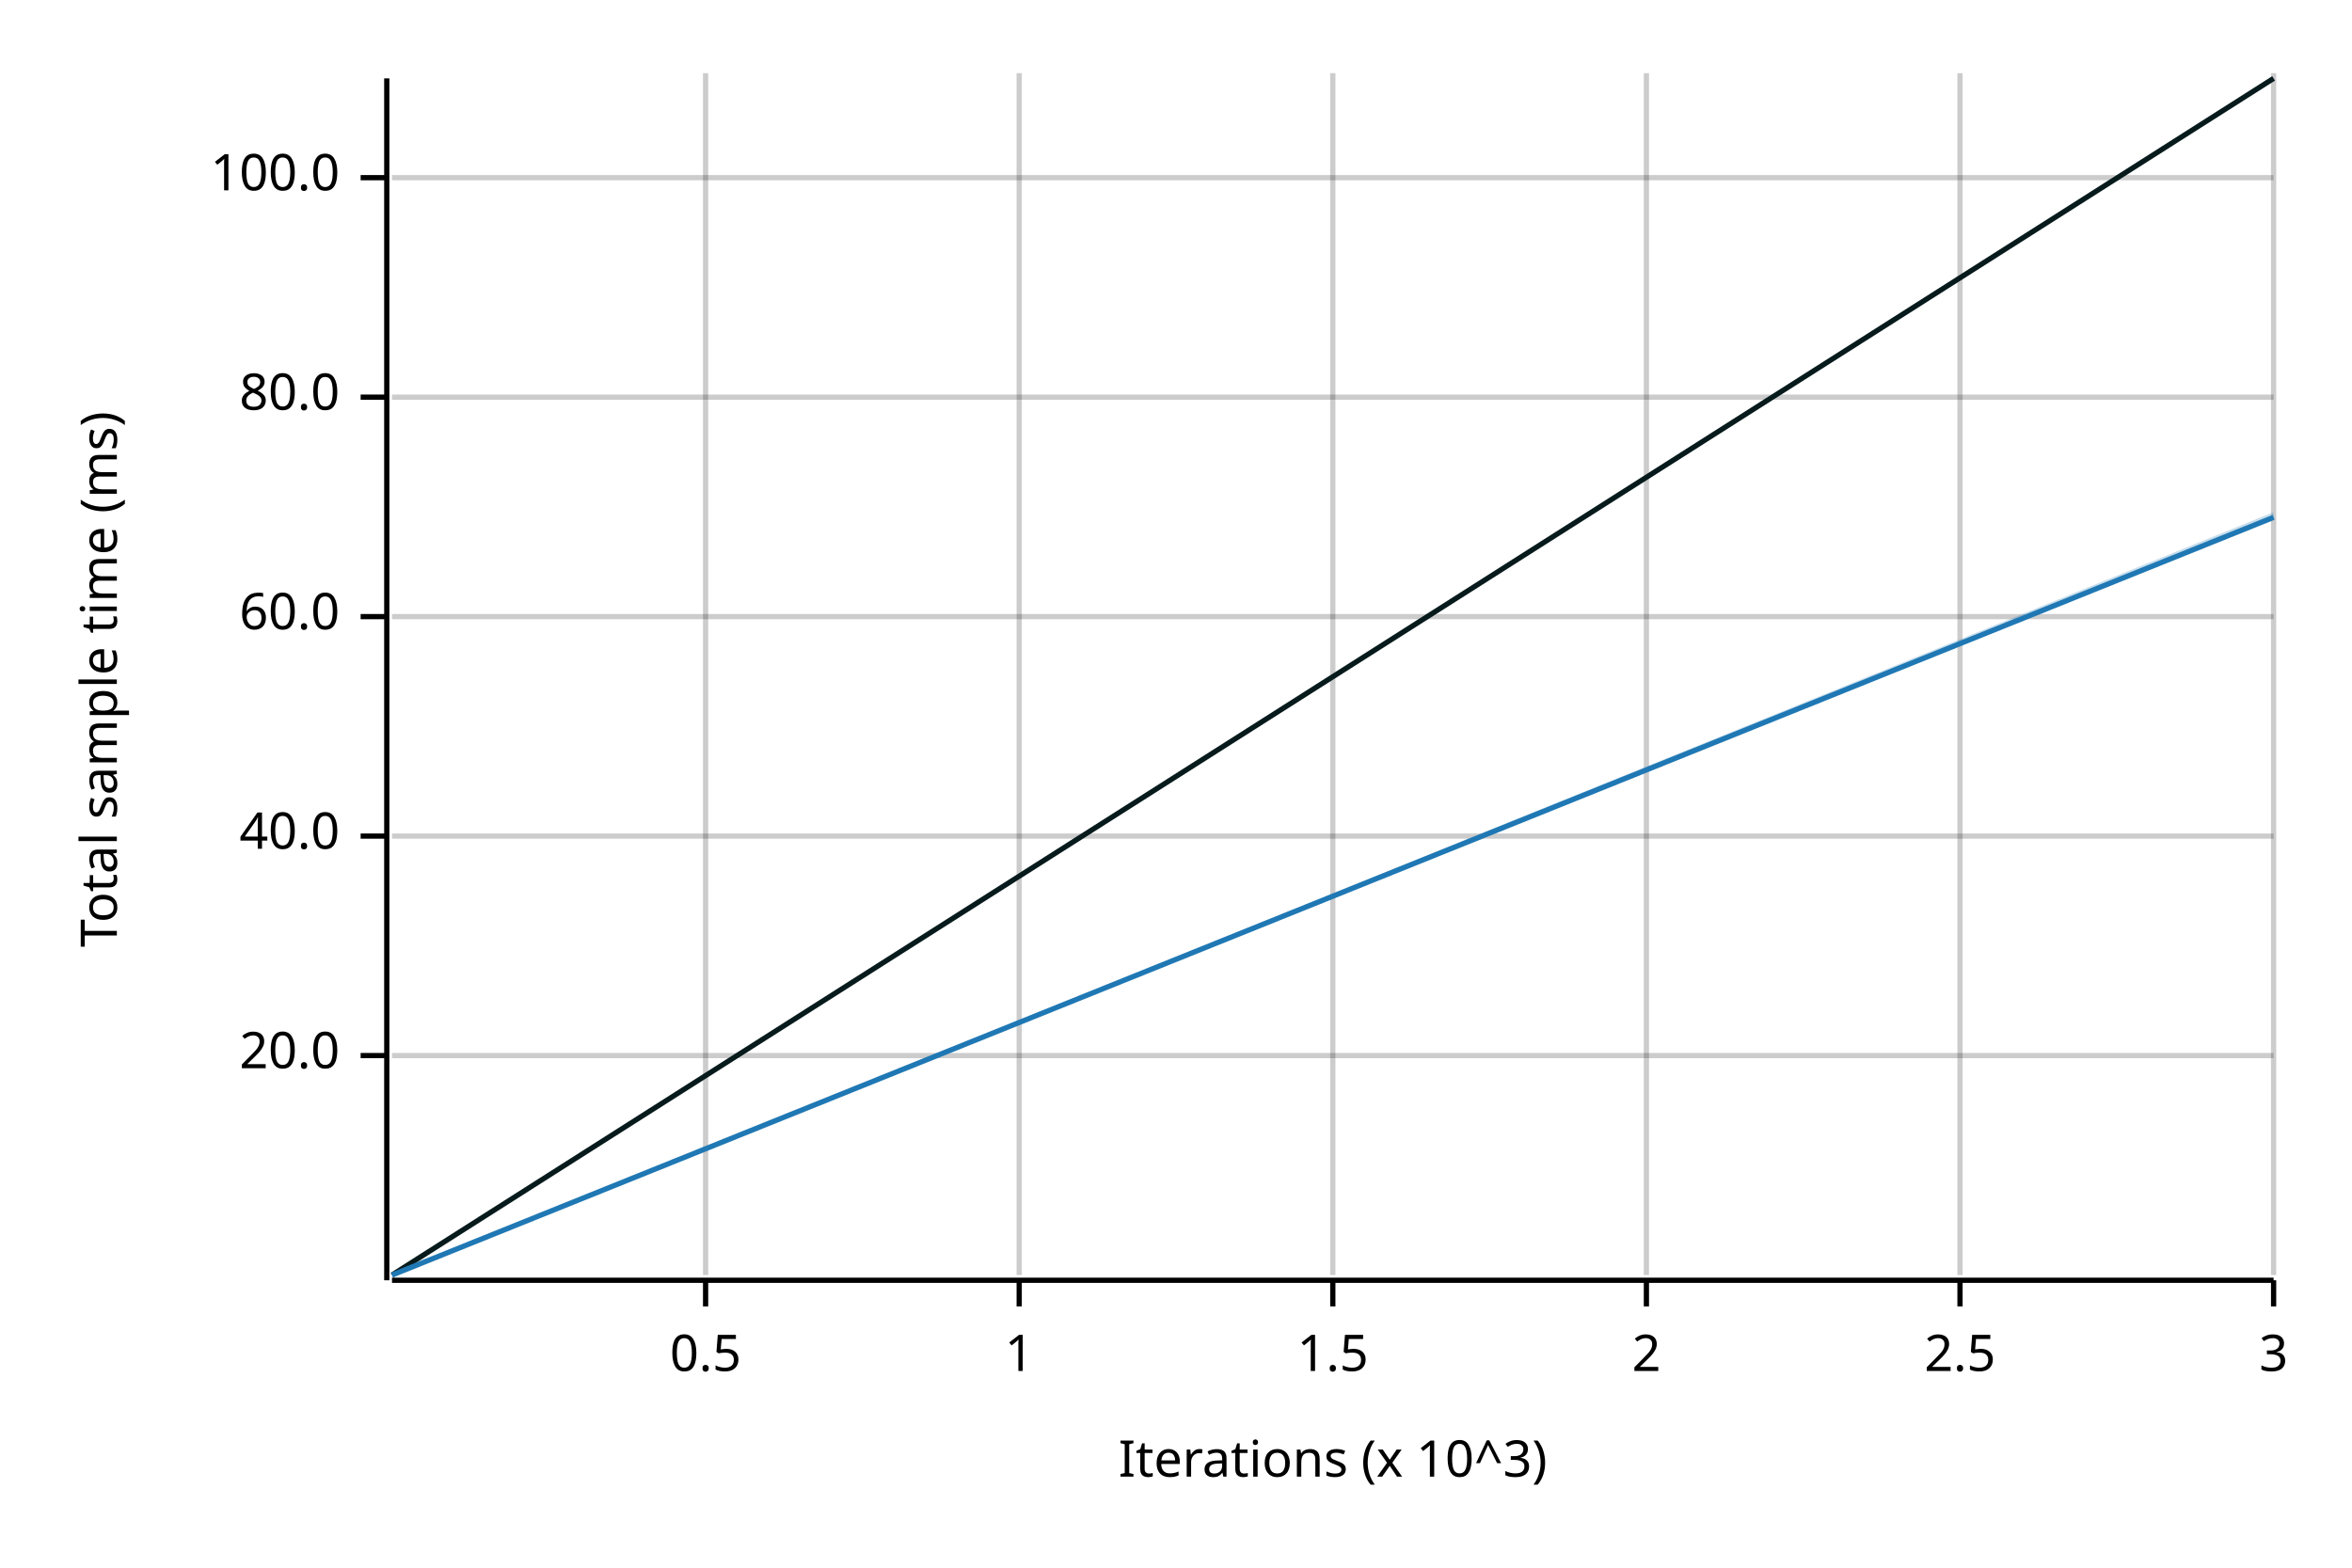
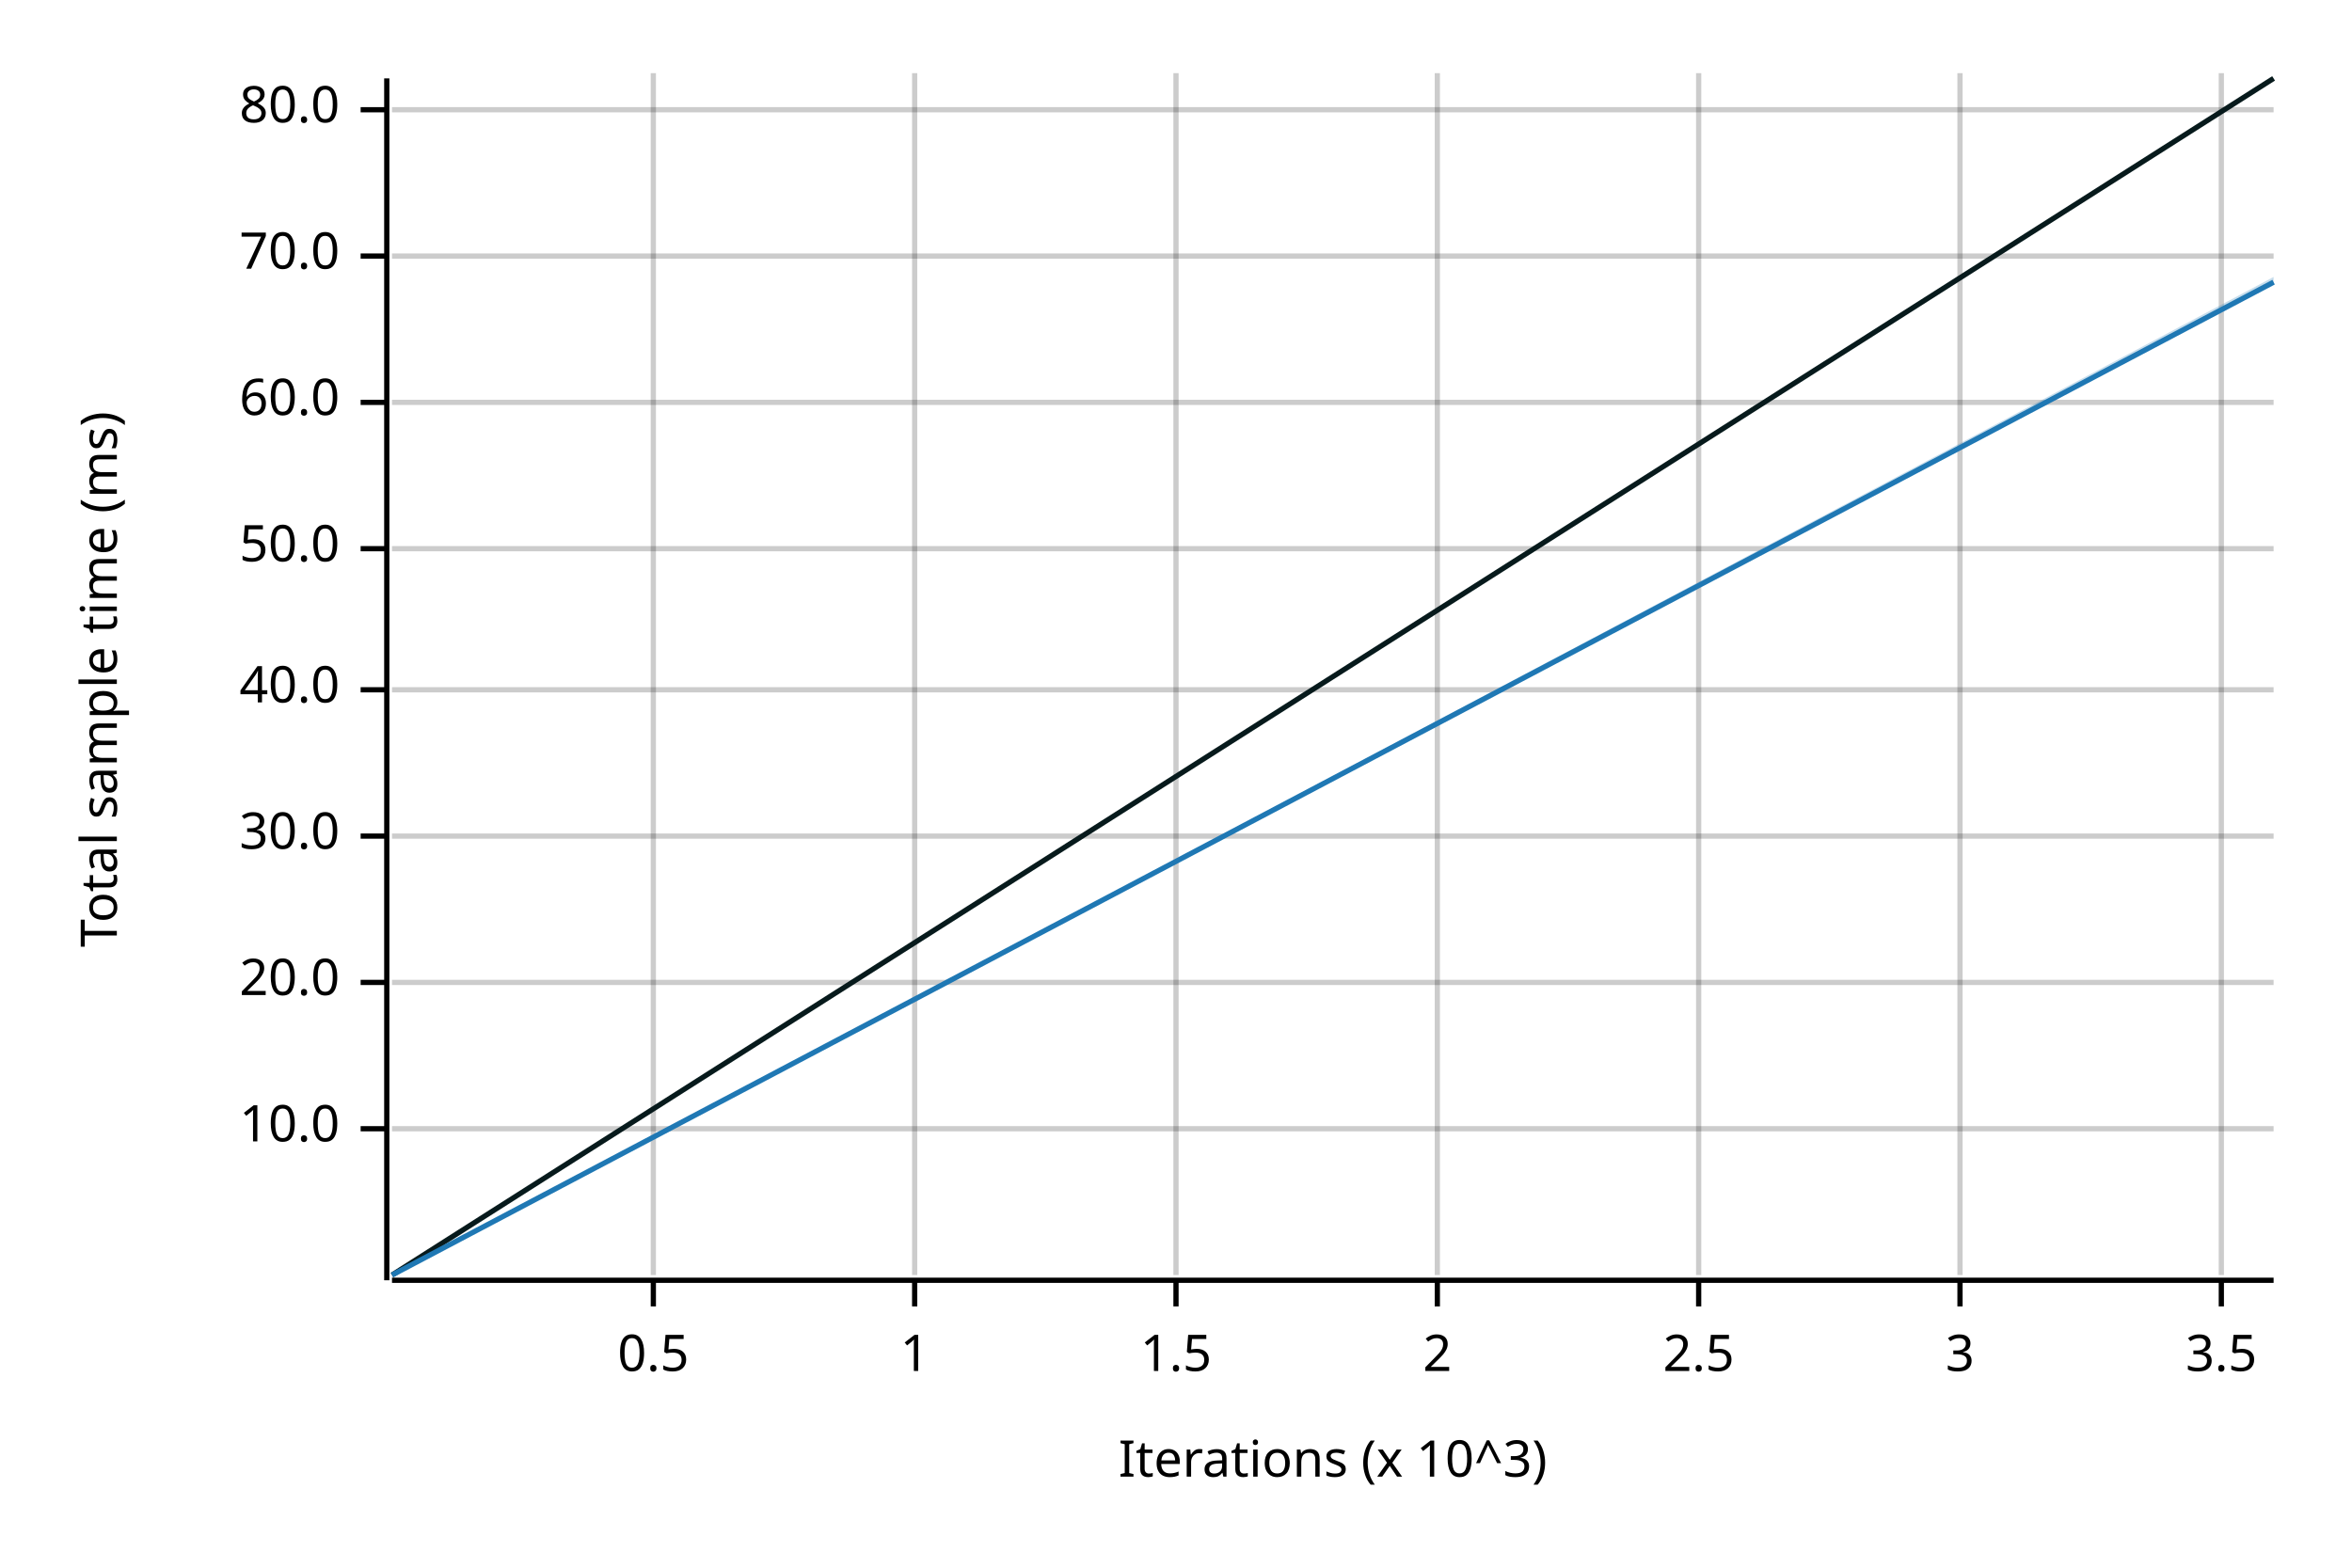
<svg xmlns="http://www.w3.org/2000/svg" width="450" height="300" viewBox="0 0 450 300">
  <text x="15" y="130" dy="0.76em" text-anchor="middle" font-family="sans-serif" font-size="9.677" opacity="1" fill="#000000" transform="rotate(270, 15, 130)">
Total sample time (ms)
</text>
  <text x="255" y="285" dy="-0.5ex" text-anchor="middle" font-family="sans-serif" font-size="9.677" opacity="1" fill="#000000">
Iterations (x 10^3)
</text>
-   <line opacity="0.2" stroke="#000000" stroke-width="1" x1="135" y1="244" x2="135" y2="14" />
-   <line opacity="0.2" stroke="#000000" stroke-width="1" x1="195" y1="244" x2="195" y2="14" />
-   <line opacity="0.2" stroke="#000000" stroke-width="1" x1="255" y1="244" x2="255" y2="14" />
-   <line opacity="0.2" stroke="#000000" stroke-width="1" x1="315" y1="244" x2="315" y2="14" />
+   <line opacity="0.2" stroke="#000000" stroke-width="1" x1="125" y1="244" x2="125" y2="14" />
+   <line opacity="0.2" stroke="#000000" stroke-width="1" x1="175" y1="244" x2="175" y2="14" />
+   <line opacity="0.2" stroke="#000000" stroke-width="1" x1="225" y1="244" x2="225" y2="14" />
+   <line opacity="0.2" stroke="#000000" stroke-width="1" x1="275" y1="244" x2="275" y2="14" />
+   <line opacity="0.2" stroke="#000000" stroke-width="1" x1="325" y1="244" x2="325" y2="14" />
  <line opacity="0.2" stroke="#000000" stroke-width="1" x1="375" y1="244" x2="375" y2="14" />
-   <line opacity="0.2" stroke="#000000" stroke-width="1" x1="435" y1="244" x2="435" y2="14" />
-   <line opacity="0.2" stroke="#000000" stroke-width="1" x1="75" y1="202" x2="435" y2="202" />
+   <line opacity="0.2" stroke="#000000" stroke-width="1" x1="425" y1="244" x2="425" y2="14" />
+   <line opacity="0.2" stroke="#000000" stroke-width="1" x1="75" y1="216" x2="435" y2="216" />
+   <line opacity="0.2" stroke="#000000" stroke-width="1" x1="75" y1="188" x2="435" y2="188" />
  <line opacity="0.2" stroke="#000000" stroke-width="1" x1="75" y1="160" x2="435" y2="160" />
-   <line opacity="0.2" stroke="#000000" stroke-width="1" x1="75" y1="118" x2="435" y2="118" />
-   <line opacity="0.2" stroke="#000000" stroke-width="1" x1="75" y1="76" x2="435" y2="76" />
-   <line opacity="0.2" stroke="#000000" stroke-width="1" x1="75" y1="34" x2="435" y2="34" />
+   <line opacity="0.2" stroke="#000000" stroke-width="1" x1="75" y1="132" x2="435" y2="132" />
+   <line opacity="0.2" stroke="#000000" stroke-width="1" x1="75" y1="105" x2="435" y2="105" />
+   <line opacity="0.2" stroke="#000000" stroke-width="1" x1="75" y1="77" x2="435" y2="77" />
+   <line opacity="0.2" stroke="#000000" stroke-width="1" x1="75" y1="49" x2="435" y2="49" />
+   <line opacity="0.2" stroke="#000000" stroke-width="1" x1="75" y1="21" x2="435" y2="21" />
  <polyline fill="none" opacity="1" stroke="#000000" stroke-width="1" points="74,15 74,245 " />
-   <text x="65" y="202" dy="0.5ex" text-anchor="end" font-family="sans-serif" font-size="9.677" opacity="1" fill="#000000">
+   <text x="65" y="216" dy="0.5ex" text-anchor="end" font-family="sans-serif" font-size="9.677" opacity="1" fill="#000000">
+ 10.0
+ </text>
+   <polyline fill="none" opacity="1" stroke="#000000" stroke-width="1" points="69,216 74,216 " />
+   <text x="65" y="188" dy="0.5ex" text-anchor="end" font-family="sans-serif" font-size="9.677" opacity="1" fill="#000000">
20.0
</text>
-   <polyline fill="none" opacity="1" stroke="#000000" stroke-width="1" points="69,202 74,202 " />
+   <polyline fill="none" opacity="1" stroke="#000000" stroke-width="1" points="69,188 74,188 " />
  <text x="65" y="160" dy="0.5ex" text-anchor="end" font-family="sans-serif" font-size="9.677" opacity="1" fill="#000000">
+ 30.0
+ </text>
+   <polyline fill="none" opacity="1" stroke="#000000" stroke-width="1" points="69,160 74,160 " />
+   <text x="65" y="132" dy="0.5ex" text-anchor="end" font-family="sans-serif" font-size="9.677" opacity="1" fill="#000000">
40.0
</text>
-   <polyline fill="none" opacity="1" stroke="#000000" stroke-width="1" points="69,160 74,160 " />
-   <text x="65" y="118" dy="0.5ex" text-anchor="end" font-family="sans-serif" font-size="9.677" opacity="1" fill="#000000">
+   <polyline fill="none" opacity="1" stroke="#000000" stroke-width="1" points="69,132 74,132 " />
+   <text x="65" y="105" dy="0.5ex" text-anchor="end" font-family="sans-serif" font-size="9.677" opacity="1" fill="#000000">
+ 50.0
+ </text>
+   <polyline fill="none" opacity="1" stroke="#000000" stroke-width="1" points="69,105 74,105 " />
+   <text x="65" y="77" dy="0.5ex" text-anchor="end" font-family="sans-serif" font-size="9.677" opacity="1" fill="#000000">
60.0
</text>
-   <polyline fill="none" opacity="1" stroke="#000000" stroke-width="1" points="69,118 74,118 " />
-   <text x="65" y="76" dy="0.5ex" text-anchor="end" font-family="sans-serif" font-size="9.677" opacity="1" fill="#000000">
+   <polyline fill="none" opacity="1" stroke="#000000" stroke-width="1" points="69,77 74,77 " />
+   <text x="65" y="49" dy="0.5ex" text-anchor="end" font-family="sans-serif" font-size="9.677" opacity="1" fill="#000000">
+ 70.0
+ </text>
+   <polyline fill="none" opacity="1" stroke="#000000" stroke-width="1" points="69,49 74,49 " />
+   <text x="65" y="21" dy="0.5ex" text-anchor="end" font-family="sans-serif" font-size="9.677" opacity="1" fill="#000000">
80.0
</text>
-   <polyline fill="none" opacity="1" stroke="#000000" stroke-width="1" points="69,76 74,76 " />
-   <text x="65" y="34" dy="0.5ex" text-anchor="end" font-family="sans-serif" font-size="9.677" opacity="1" fill="#000000">
- 100.0
- </text>
-   <polyline fill="none" opacity="1" stroke="#000000" stroke-width="1" points="69,34 74,34 " />
+   <polyline fill="none" opacity="1" stroke="#000000" stroke-width="1" points="69,21 74,21 " />
  <polyline fill="none" opacity="1" stroke="#000000" stroke-width="1" points="75,245 435,245 " />
-   <text x="135" y="255" dy="0.76em" text-anchor="middle" font-family="sans-serif" font-size="9.677" opacity="1" fill="#000000">
+   <text x="125" y="255" dy="0.76em" text-anchor="middle" font-family="sans-serif" font-size="9.677" opacity="1" fill="#000000">
0.5
</text>
-   <polyline fill="none" opacity="1" stroke="#000000" stroke-width="1" points="135,245 135,250 " />
-   <text x="195" y="255" dy="0.76em" text-anchor="middle" font-family="sans-serif" font-size="9.677" opacity="1" fill="#000000">
+   <polyline fill="none" opacity="1" stroke="#000000" stroke-width="1" points="125,245 125,250 " />
+   <text x="175" y="255" dy="0.76em" text-anchor="middle" font-family="sans-serif" font-size="9.677" opacity="1" fill="#000000">
1
</text>
-   <polyline fill="none" opacity="1" stroke="#000000" stroke-width="1" points="195,245 195,250 " />
-   <text x="255" y="255" dy="0.76em" text-anchor="middle" font-family="sans-serif" font-size="9.677" opacity="1" fill="#000000">
+   <polyline fill="none" opacity="1" stroke="#000000" stroke-width="1" points="175,245 175,250 " />
+   <text x="225" y="255" dy="0.76em" text-anchor="middle" font-family="sans-serif" font-size="9.677" opacity="1" fill="#000000">
1.5
</text>
-   <polyline fill="none" opacity="1" stroke="#000000" stroke-width="1" points="255,245 255,250 " />
-   <text x="315" y="255" dy="0.76em" text-anchor="middle" font-family="sans-serif" font-size="9.677" opacity="1" fill="#000000">
+   <polyline fill="none" opacity="1" stroke="#000000" stroke-width="1" points="225,245 225,250 " />
+   <text x="275" y="255" dy="0.76em" text-anchor="middle" font-family="sans-serif" font-size="9.677" opacity="1" fill="#000000">
2
</text>
-   <polyline fill="none" opacity="1" stroke="#000000" stroke-width="1" points="315,245 315,250 " />
-   <text x="375" y="255" dy="0.76em" text-anchor="middle" font-family="sans-serif" font-size="9.677" opacity="1" fill="#000000">
+   <polyline fill="none" opacity="1" stroke="#000000" stroke-width="1" points="275,245 275,250 " />
+   <text x="325" y="255" dy="0.76em" text-anchor="middle" font-family="sans-serif" font-size="9.677" opacity="1" fill="#000000">
2.5
</text>
-   <polyline fill="none" opacity="1" stroke="#000000" stroke-width="1" points="375,245 375,250 " />
-   <text x="435" y="255" dy="0.76em" text-anchor="middle" font-family="sans-serif" font-size="9.677" opacity="1" fill="#000000">
+   <polyline fill="none" opacity="1" stroke="#000000" stroke-width="1" points="325,245 325,250 " />
+   <text x="375" y="255" dy="0.76em" text-anchor="middle" font-family="sans-serif" font-size="9.677" opacity="1" fill="#000000">
3
</text>
-   <polyline fill="none" opacity="1" stroke="#000000" stroke-width="1" points="435,245 435,250 " />
+   <polyline fill="none" opacity="1" stroke="#000000" stroke-width="1" points="375,245 375,250 " />
+   <text x="425" y="255" dy="0.76em" text-anchor="middle" font-family="sans-serif" font-size="9.677" opacity="1" fill="#000000">
+ 3.5
+ </text>
+   <polyline fill="none" opacity="1" stroke="#000000" stroke-width="1" points="425,245 425,250 " />
  <polyline fill="none" opacity="1" stroke="#071A1C" stroke-width="1" points="75,244 435,15 " />
  <polygon opacity="0.25" fill="#071A1C" points="75,244 435,15 435,15 " />
-   <polyline fill="none" opacity="1" stroke="#1F78B4" stroke-width="1" points="75,244 435,99 " />
-   <polygon opacity="0.25" fill="#1F78B4" points="75,244 435,99 435,98 " />
+   <polyline fill="none" opacity="1" stroke="#1F78B4" stroke-width="1" points="75,244 435,54 " />
+   <polygon opacity="0.25" fill="#1F78B4" points="75,244 435,54 435,53 " />
</svg>
